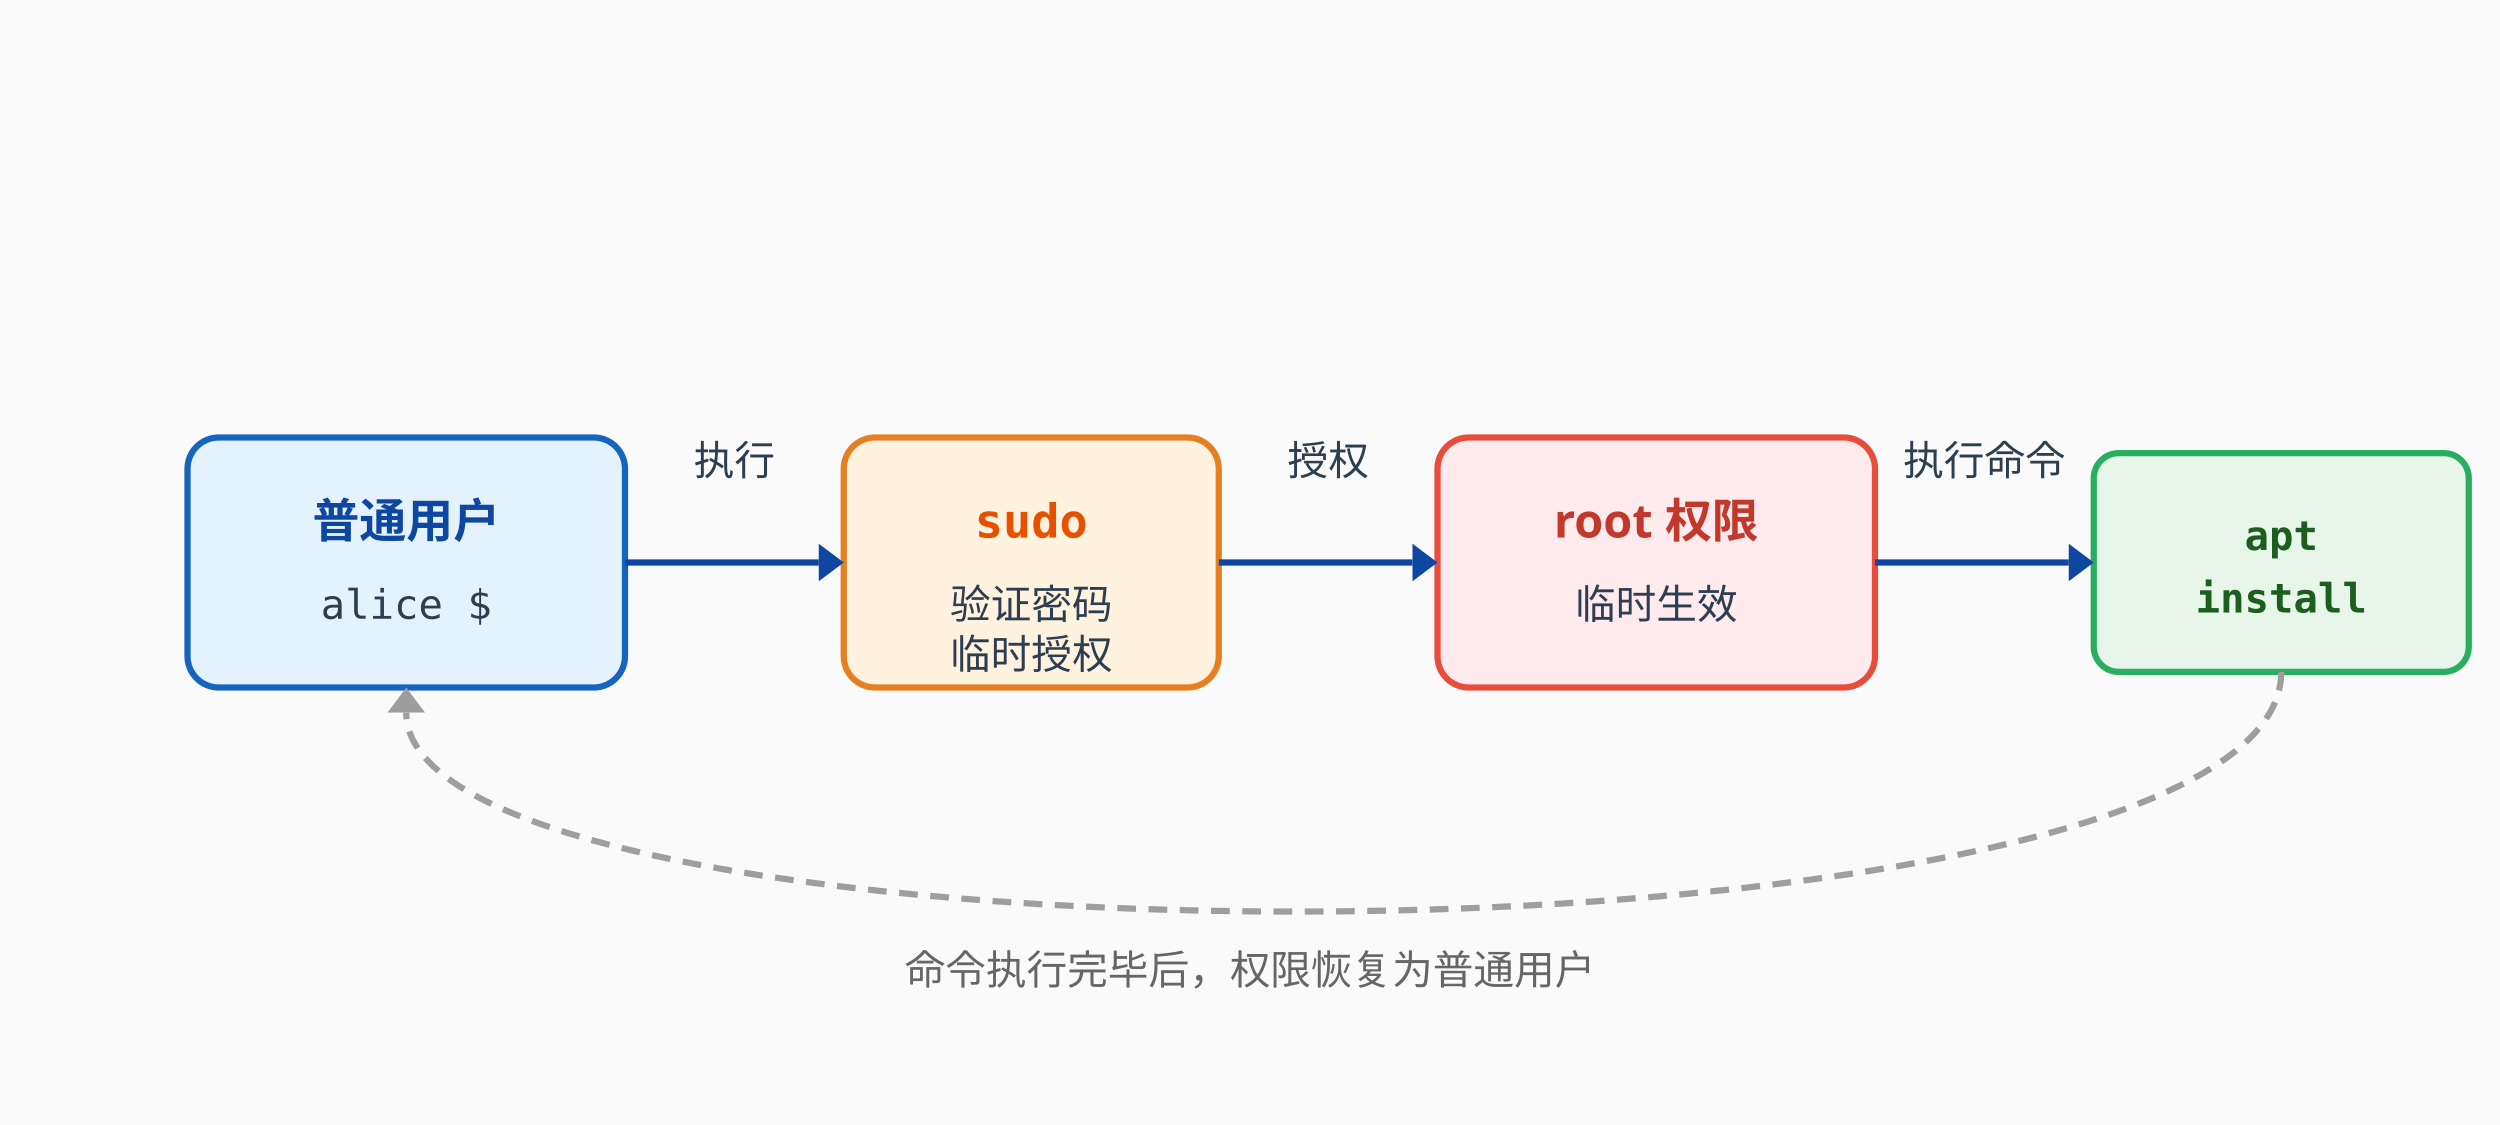
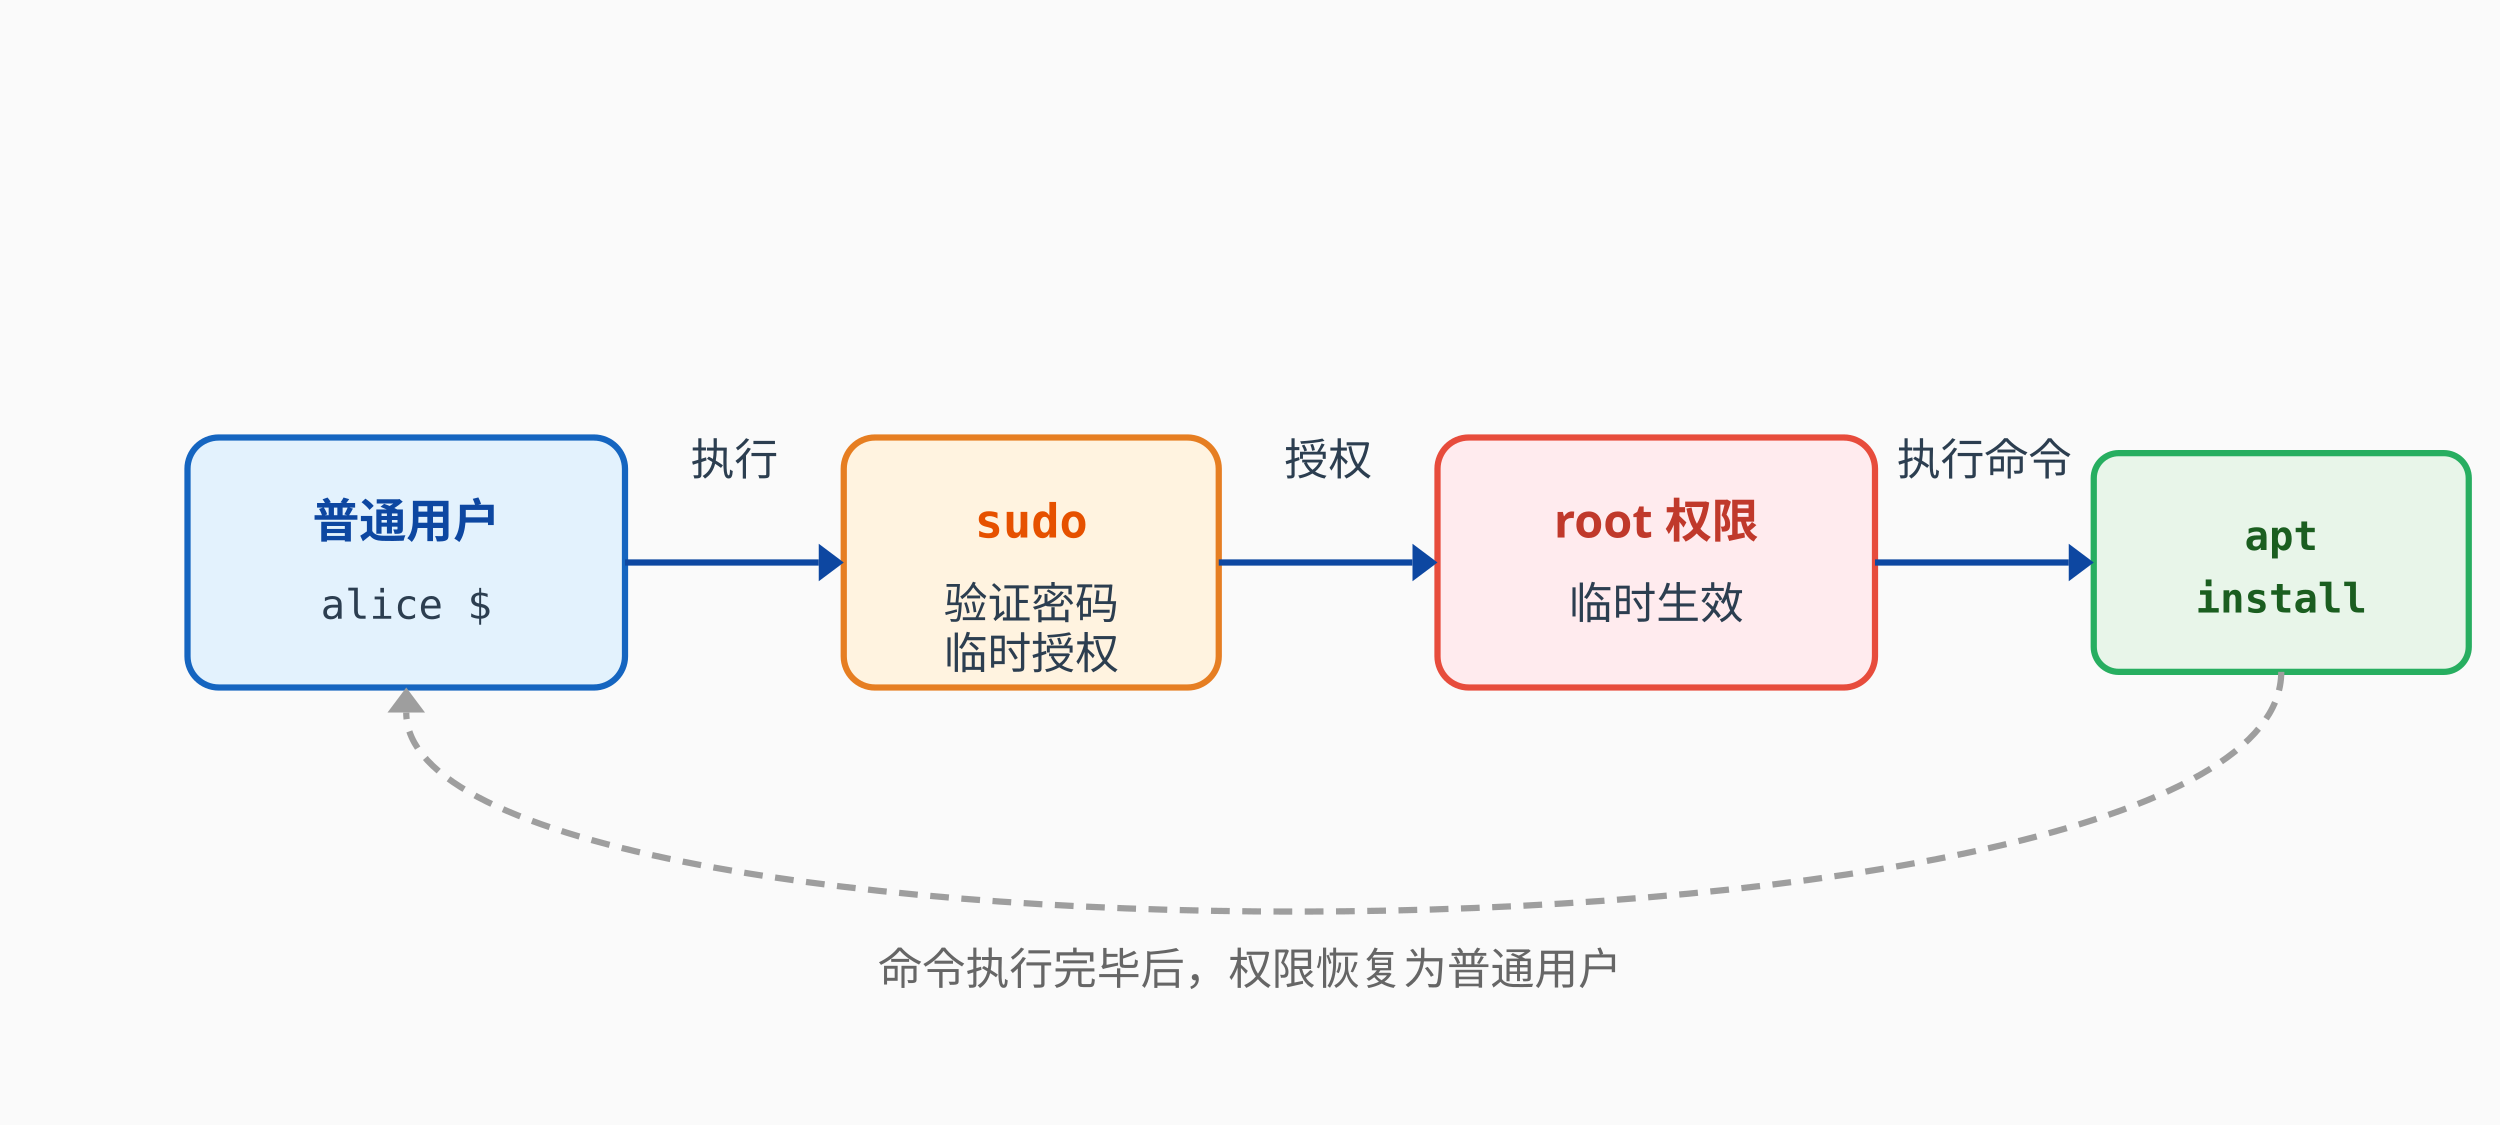
<svg xmlns="http://www.w3.org/2000/svg" viewBox="0 0 800 360" width="800" style="max-width:100%;height:auto;">
  <rect width="800" height="360" fill="#fafafa" />
  <defs>
    <marker id="arrow-blue" markerWidth="4" markerHeight="6" refX="0" refY="3" orient="auto" markerUnits="strokeWidth" overflow="visible">
      <path d="M0,0 L4,3 L0,6 Z" fill="#0d47a1" />
    </marker>
    <marker id="arrow-gray" markerWidth="4" markerHeight="6" refX="0" refY="3" orient="auto" markerUnits="strokeWidth" overflow="visible">
      <path d="M0,0 L4,3 L0,6 Z" fill="#9e9e9e" />
    </marker>
  </defs>
  <g transform="translate(130, 180)">
    <rect x="-70" y="-40" width="140" height="80" rx="10" fill="#e3f2fd" stroke="#1565c0" stroke-width="2" />
    <text x="0" y="-8" text-anchor="middle" font-family="'PingFang SC', 'Microsoft YaHei', sans-serif" font-size="15" font-weight="600" fill="#0d47a1">普通用户</text>
    <text x="0" y="18" text-anchor="middle" font-family="ui-monospace, SFMono-Regular, Menlo, monospace" font-size="13" fill="#2c3e50">alice $</text>
  </g>
  <g transform="translate(330, 180)">
    <rect x="-60" y="-40" width="120" height="80" rx="10" fill="#fff3e0" stroke="#e67e22" stroke-width="2" />
    <text x="0" y="-8" text-anchor="middle" font-family="ui-monospace, SFMono-Regular, Menlo, monospace" font-size="15" font-weight="600" fill="#e65100">sudo</text>
-     <text x="0" y="18" text-anchor="middle" font-family="'PingFang SC', 'Microsoft YaHei', sans-serif" font-size="13" fill="#2c3e50">验证密码</text>
-     <text x="0" y="34" text-anchor="middle" font-family="'PingFang SC', 'Microsoft YaHei', sans-serif" font-size="13" fill="#2c3e50">临时授权</text>
+     <text x="0" y="18" text-anchor="middle" font-family="'PingFang SC', 'Microsoft YaHei', sans-serif" font-size="14" fill="#2c3e50">验证密码</text>
+     <text x="0" y="34" text-anchor="middle" font-family="'PingFang SC', 'Microsoft YaHei', sans-serif" font-size="14" fill="#2c3e50">临时授权</text>
  </g>
  <g transform="translate(530, 180)">
    <rect x="-70" y="-40" width="140" height="80" rx="10" fill="#ffebee" stroke="#e74c3c" stroke-width="2" />
    <text x="0" y="-8" text-anchor="middle" font-family="'PingFang SC', 'Microsoft YaHei', sans-serif" font-size="15" font-weight="600" fill="#c0392b">root 权限</text>
-     <text x="0" y="18" text-anchor="middle" font-family="ui-monospace, SFMono-Regular, Menlo, monospace" font-size="13" fill="#2c3e50">临时生效</text>
+     <text x="0" y="18" text-anchor="middle" font-family="ui-monospace, SFMono-Regular, Menlo, monospace" font-size="14" fill="#2c3e50">临时生效</text>
  </g>
  <g transform="translate(730, 180)">
    <rect x="-60" y="-35" width="120" height="70" rx="8" fill="#e8f5e9" stroke="#27ae60" stroke-width="2" />
    <text x="0" y="-4" text-anchor="middle" font-family="ui-monospace, SFMono-Regular, Menlo, monospace" font-size="13" font-weight="600" fill="#1b5e20">apt</text>
    <text x="0" y="16" text-anchor="middle" font-family="ui-monospace, SFMono-Regular, Menlo, monospace" font-size="13" font-weight="600" fill="#1b5e20">install</text>
  </g>
  <line x1="200" y1="180" x2="262" y2="180" stroke="#0d47a1" stroke-width="2" marker-end="url(#arrow-blue)" />
-   <text x="235" y="152" text-anchor="middle" font-family="'PingFang SC', 'Microsoft YaHei', sans-serif" font-size="13" fill="#2c3e50">执行</text>
+   <text x="235" y="152" text-anchor="middle" font-family="'PingFang SC', 'Microsoft YaHei', sans-serif" font-size="14" fill="#2c3e50">执行</text>
  <line x1="390" y1="180" x2="452" y2="180" stroke="#0d47a1" stroke-width="2" marker-end="url(#arrow-blue)" />
-   <text x="425" y="152" text-anchor="middle" font-family="'PingFang SC', 'Microsoft YaHei', sans-serif" font-size="13" fill="#2c3e50">授权</text>
+   <text x="425" y="152" text-anchor="middle" font-family="'PingFang SC', 'Microsoft YaHei', sans-serif" font-size="14" fill="#2c3e50">授权</text>
  <line x1="600" y1="180" x2="662" y2="180" stroke="#0d47a1" stroke-width="2" marker-end="url(#arrow-blue)" />
-   <text x="635" y="152" text-anchor="middle" font-family="'PingFang SC', 'Microsoft YaHei', sans-serif" font-size="13" fill="#2c3e50">执行命令</text>
+   <text x="635" y="152" text-anchor="middle" font-family="'PingFang SC', 'Microsoft YaHei', sans-serif" font-size="14" fill="#2c3e50">执行命令</text>
  <path d="M730,215 C730,315 130,315 130,228" fill="none" stroke="#9e9e9e" stroke-width="2" stroke-dasharray="6 4" marker-end="url(#arrow-gray)" />
-   <text x="400" y="315" text-anchor="middle" font-family="'PingFang SC', 'Microsoft YaHei', sans-serif" font-size="13" fill="#666666">命令执行完毕后，权限恢复为普通用户</text>
+   <text x="400" y="315" text-anchor="middle" font-family="'PingFang SC', 'Microsoft YaHei', sans-serif" font-size="14" fill="#666666">命令执行完毕后，权限恢复为普通用户</text>
</svg>
